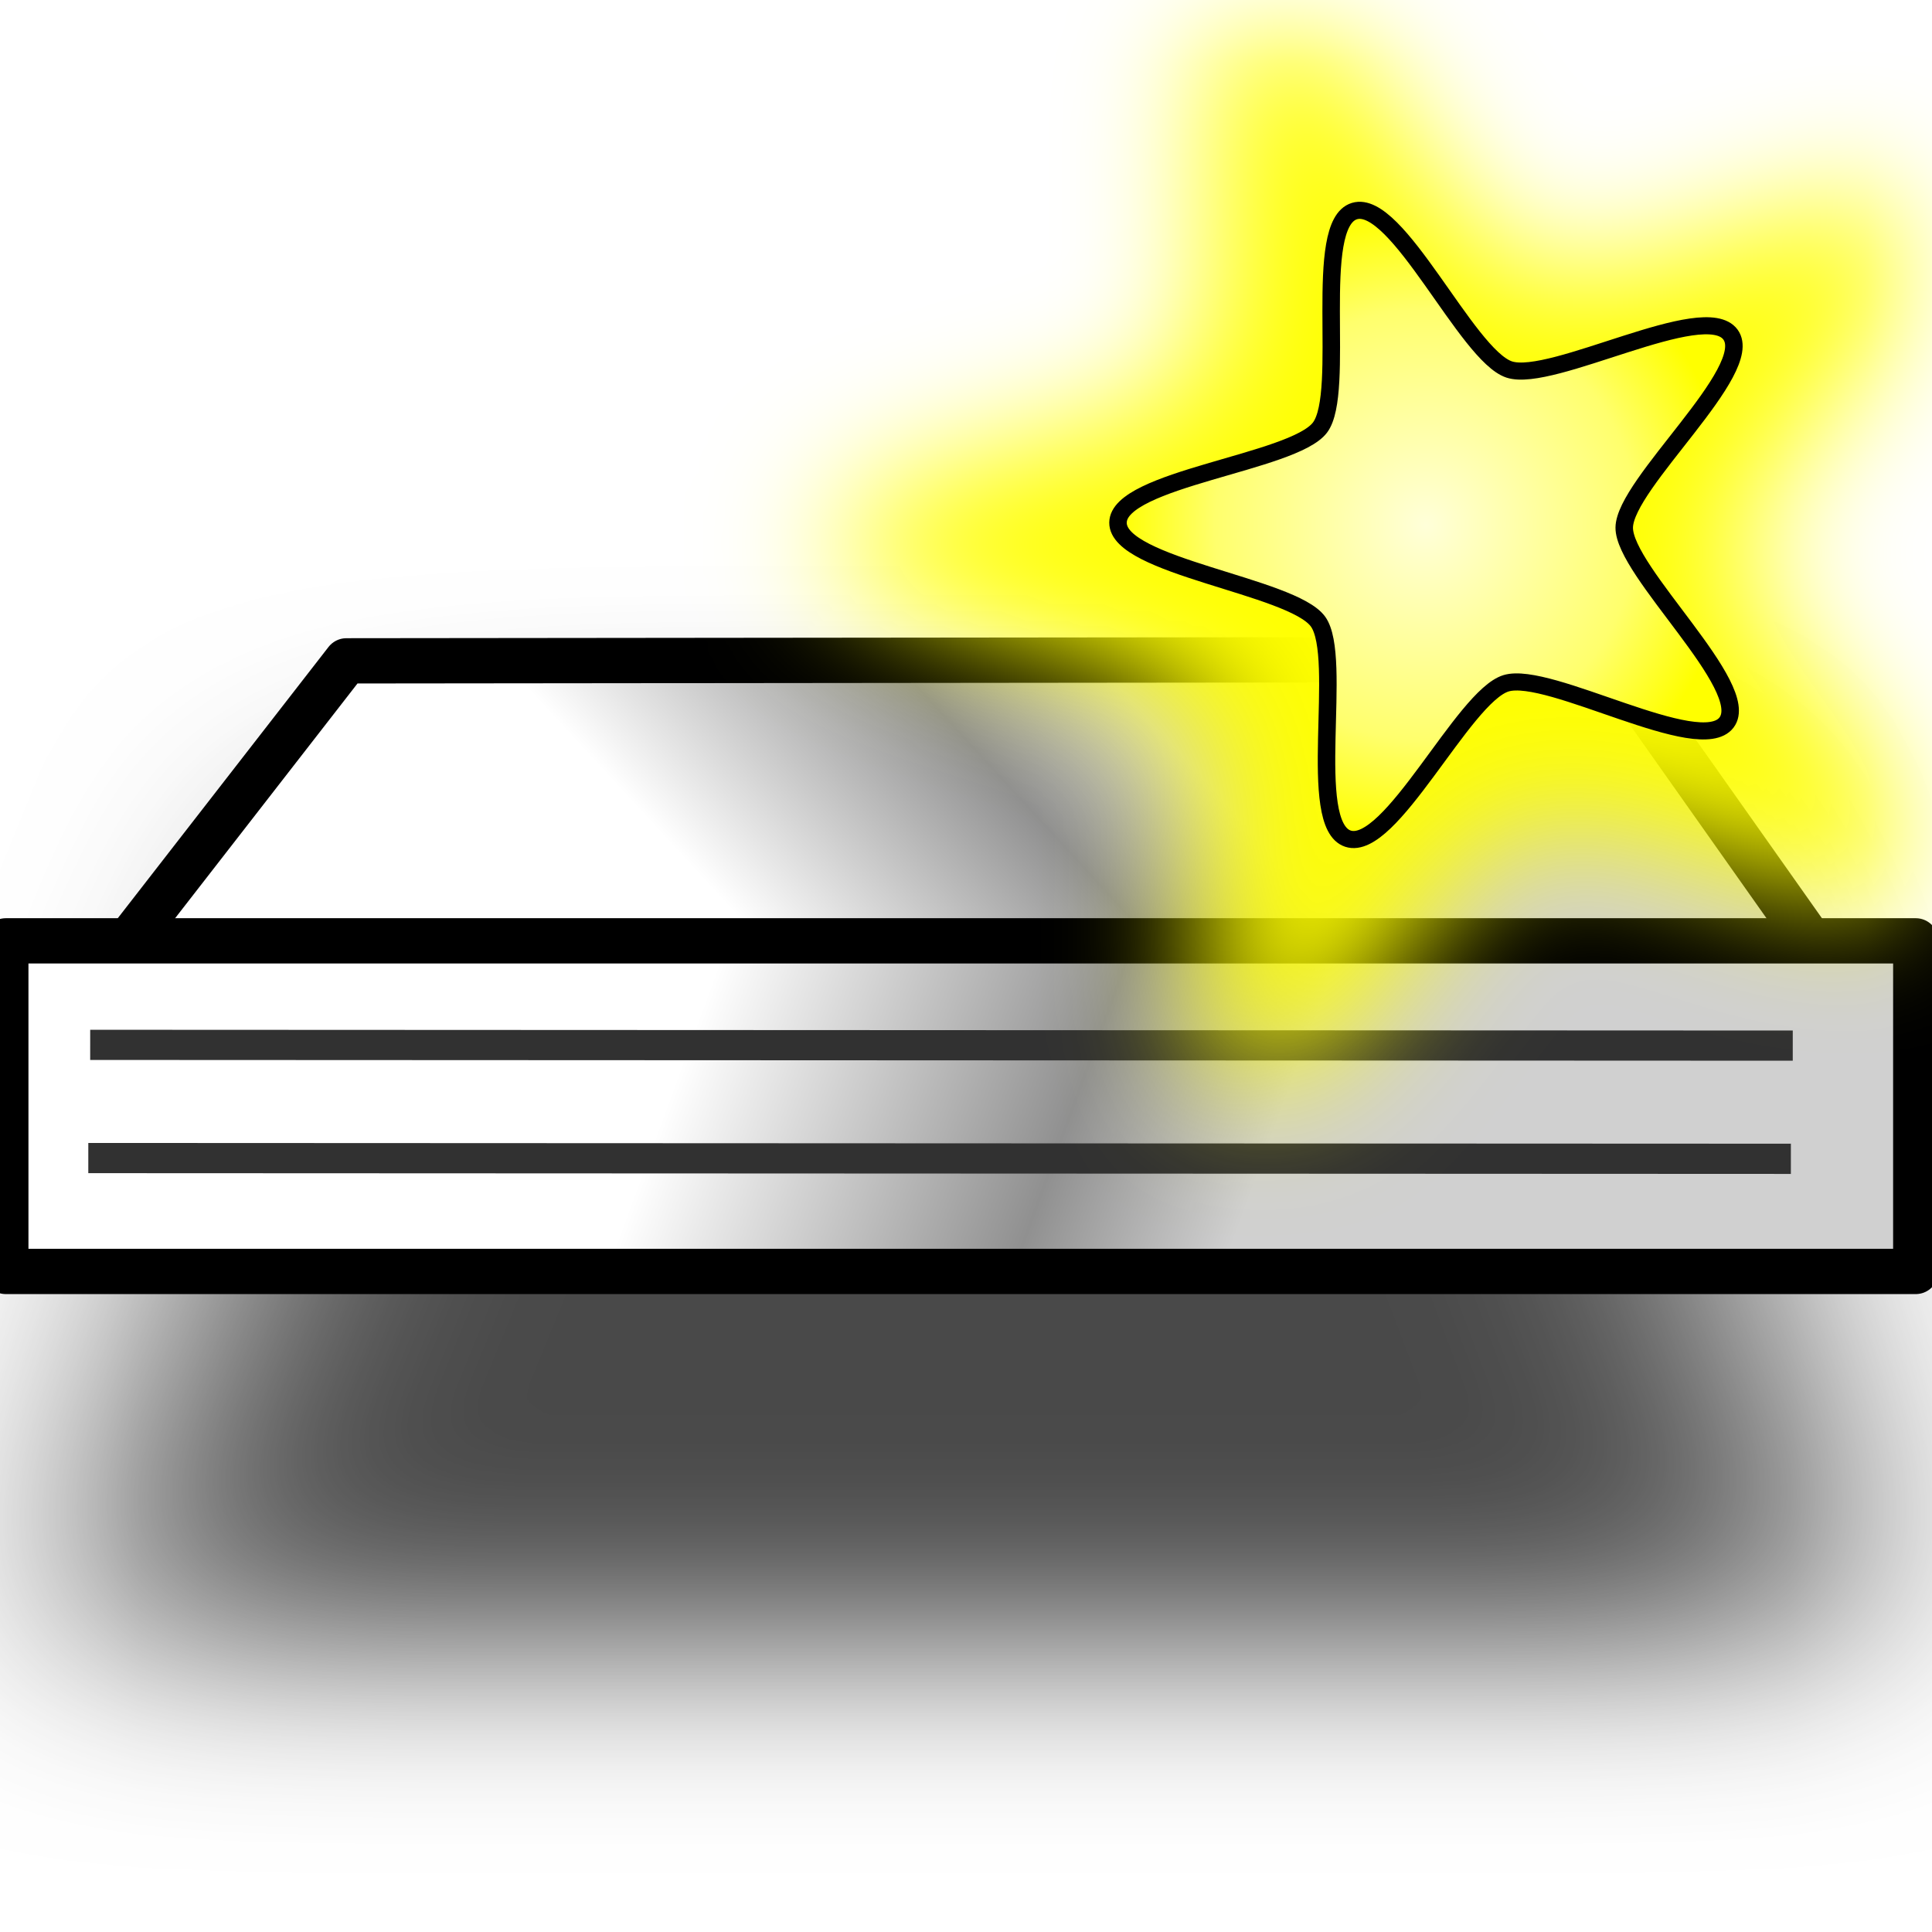
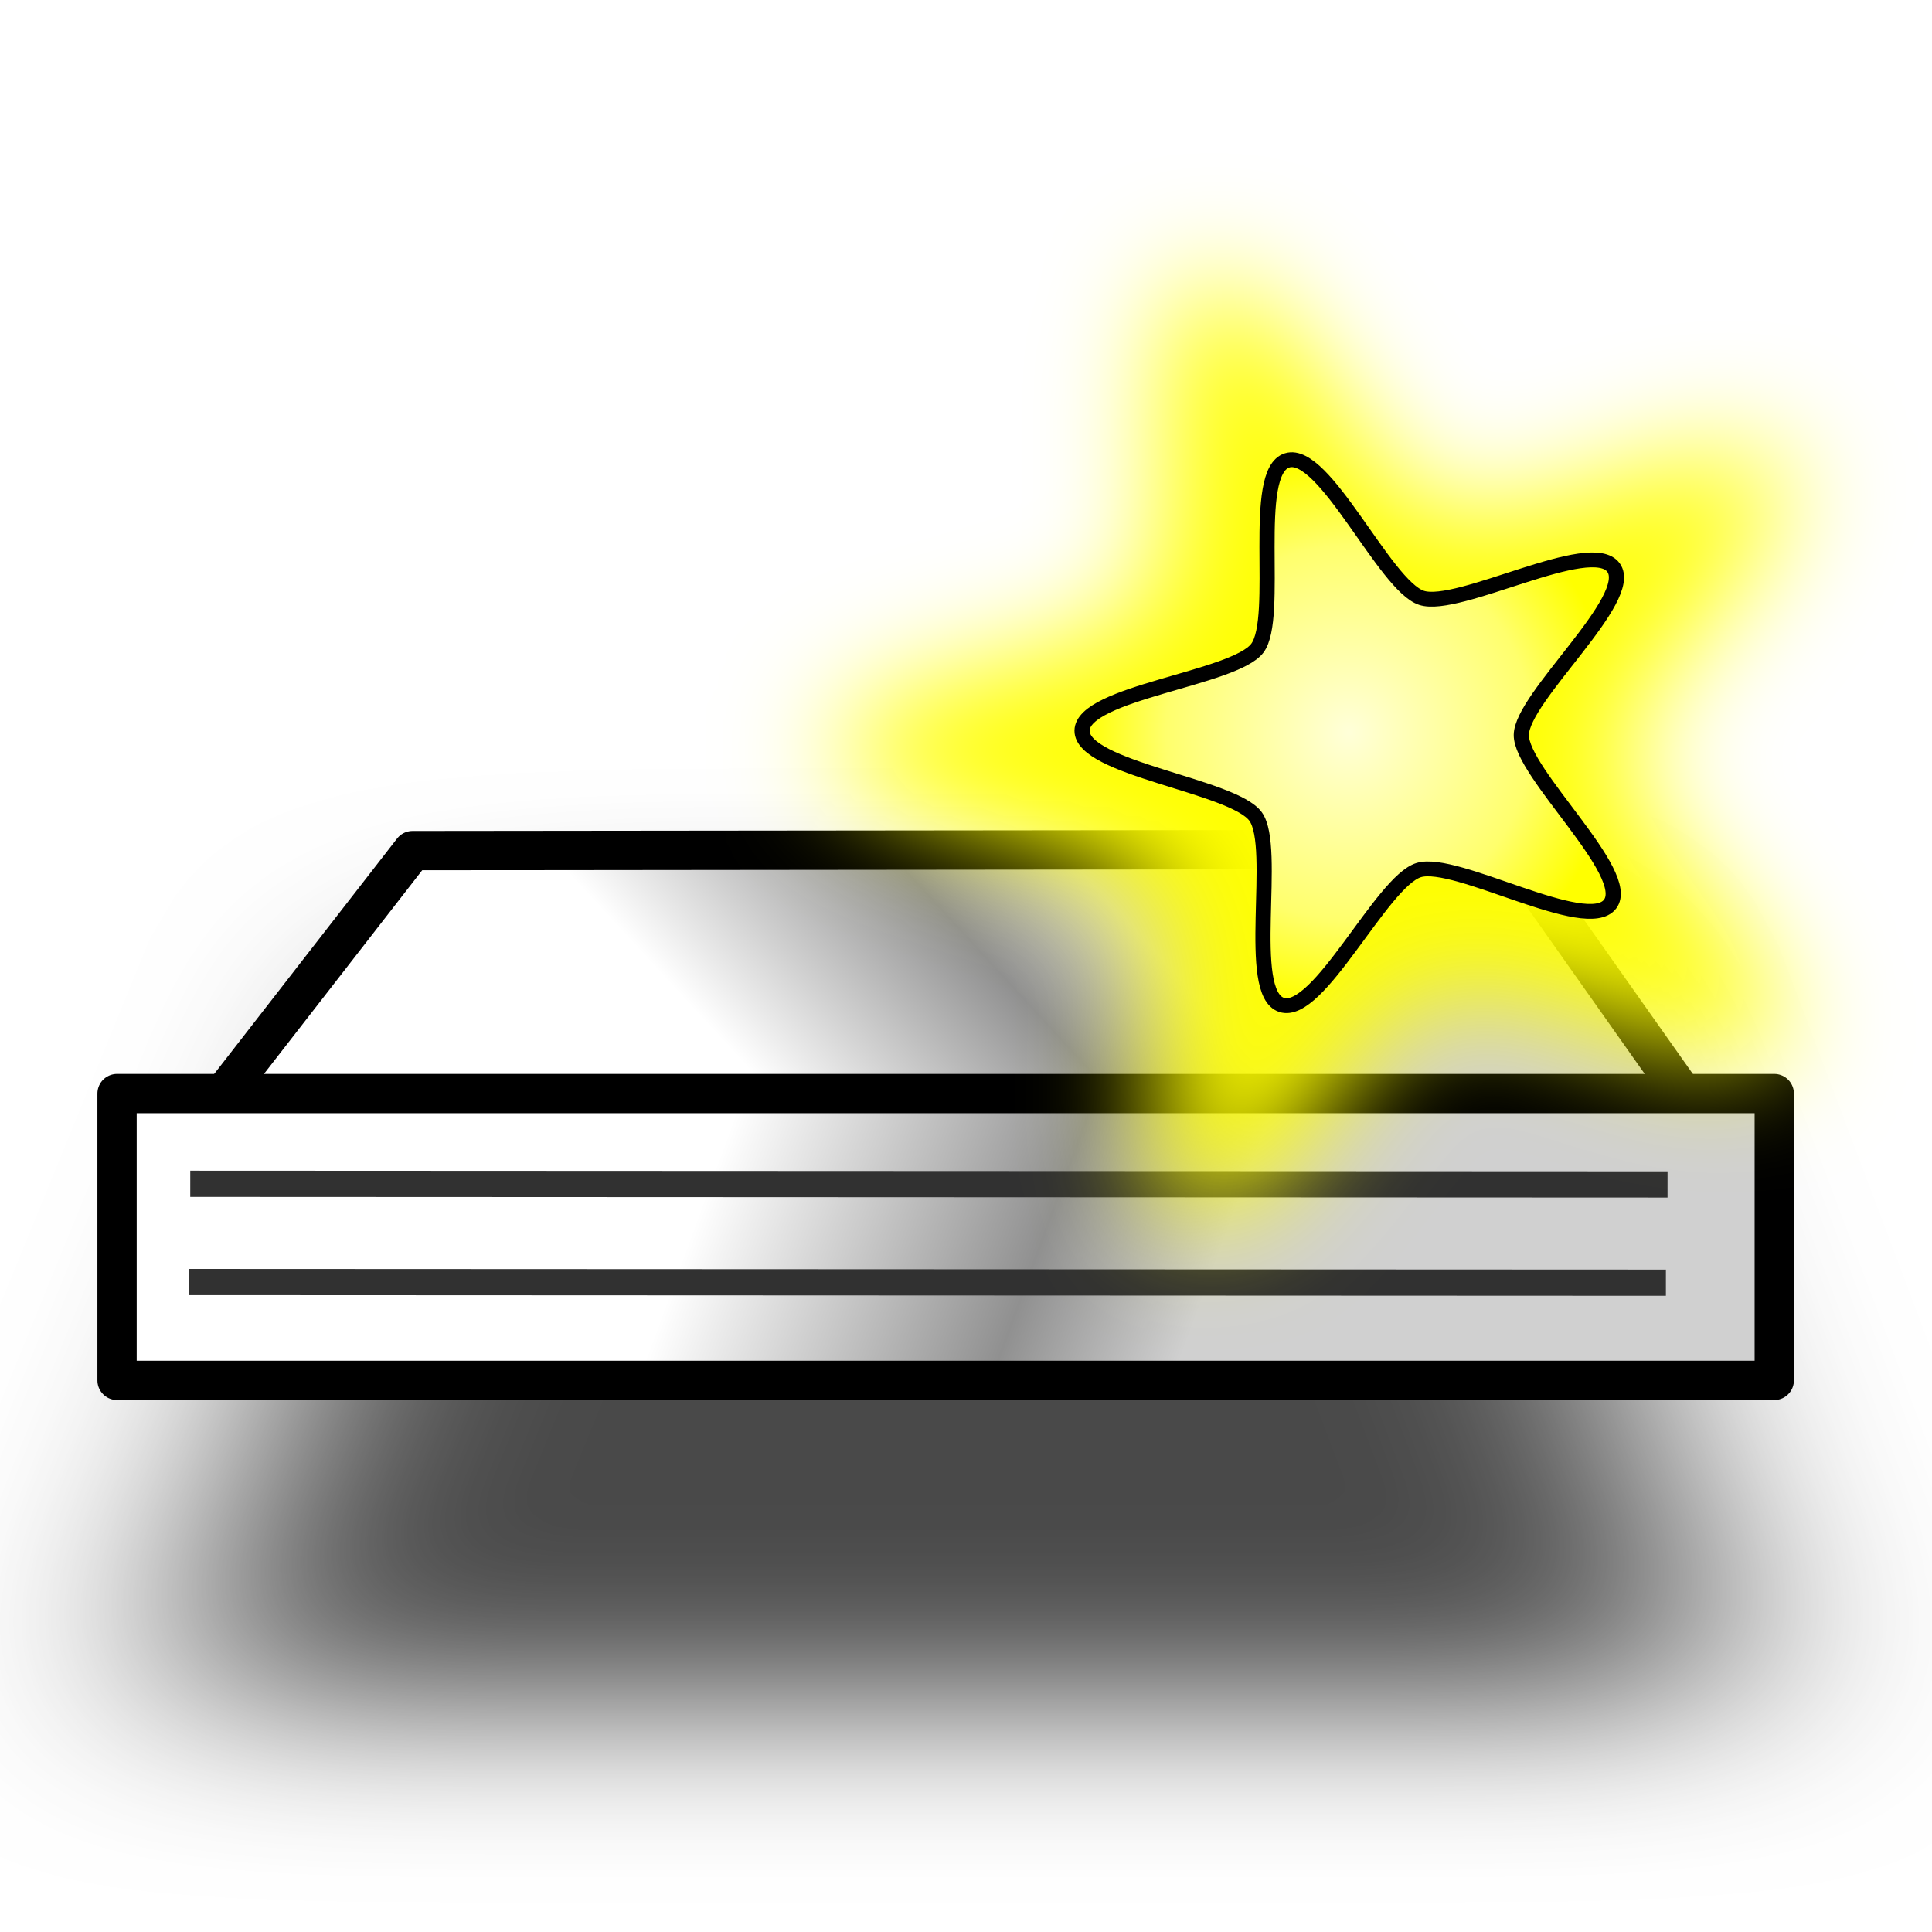
- <svg xmlns="http://www.w3.org/2000/svg" xmlns:xlink="http://www.w3.org/1999/xlink" width="128" height="128" id="svg2" version="1.0">
+ <svg xmlns="http://www.w3.org/2000/svg" xmlns:xlink="http://www.w3.org/1999/xlink" width="256" height="256" id="svg2" version="1.0">
  <defs id="defs4">
    <linearGradient id="linearGradient5541">
      <stop style="stop-color:#e0e200;stop-opacity:1;" offset="0" id="stop5543" />
      <stop id="stop5549" offset="0.673" style="stop-color:#e0e200;stop-opacity:0.498;" />
      <stop style="stop-color:#e0e200;stop-opacity:0;" offset="1" id="stop5545" />
    </linearGradient>
    <linearGradient id="linearGradient5531">
      <stop style="stop-color:#ffffd9;stop-opacity:1;" offset="0" id="stop5533" />
      <stop id="stop5751" offset="0.686" style="stop-color:#ffff6c;stop-opacity:1;" />
      <stop style="stop-color:#ffff00;stop-opacity:1;" offset="1" id="stop5535" />
    </linearGradient>
    <linearGradient id="linearGradient2416">
      <stop style="stop-color:#d0d0d0;stop-opacity:1;" offset="0" id="stop2418" />
      <stop id="stop3680" offset="0.34" style="stop-color:#909090;stop-opacity:1;" />
      <stop style="stop-color:#ffffff;stop-opacity:1;" offset="1" id="stop2420" />
    </linearGradient>
-     <linearGradient xlink:href="#linearGradient2416" id="linearGradient2422" x1="84.969" y1="59.682" x2="47.611" y2="48.357" gradientUnits="userSpaceOnUse" gradientTransform="matrix(1.002107,0,0,0.8287197,-0.1341433,23.82581)" />
-     <linearGradient xlink:href="#linearGradient2416" id="linearGradient2430" x1="73.822" y1="11.344" x2="41.782" y2="26.343" gradientUnits="userSpaceOnUse" gradientTransform="matrix(1.006071,0,0,0.5108333,0.61817,40.52738)" spreadMethod="pad" />
-     <filter id="filter3676" x="-0.196" width="1.391" y="-0.271" height="1.541">
+     <linearGradient xlink:href="#linearGradient2416" id="linearGradient2422" x1="84.969" y1="59.682" x2="47.611" y2="48.357" gradientUnits="userSpaceOnUse" gradientTransform="matrix(1.739005,0,0,1.438117,14.60905,-49.92164)" />
+     <linearGradient xlink:href="#linearGradient2416" id="linearGradient2430" x1="73.822" y1="11.344" x2="41.782" y2="26.343" gradientUnits="userSpaceOnUse" gradientTransform="matrix(1.745882,0,0,0.8864734,15.91458,-20.93861)" spreadMethod="pad" />
+     <filter id="filter3676" x="-0.196" width="1.391" y="-0.271" height="1.541" color-interpolation-filters="sRGB">
      <feGaussianBlur stdDeviation="9.883" id="feGaussianBlur3678" />
    </filter>
    <radialGradient xlink:href="#linearGradient5531" id="radialGradient5537" cx="89.804" cy="13.443" fx="89.804" fy="13.443" r="17.603" gradientTransform="matrix(1,0,0,1.04536,0,-0.6097907)" gradientUnits="userSpaceOnUse" />
    <radialGradient xlink:href="#linearGradient5541" id="radialGradient5547" cx="66.75" cy="46.5" fx="66.75" fy="46.5" r="20.75" gradientTransform="matrix(1,0,0,1.036145,0,-1.680723)" gradientUnits="userSpaceOnUse" />
-     <filter id="filter5675" x="-0.152" width="1.305" y="-0.146" height="1.292">
+     <filter id="filter5675" x="-0.152" width="1.305" y="-0.146" height="1.292" color-interpolation-filters="sRGB">
      <feGaussianBlur stdDeviation="2.236" id="feGaussianBlur5677" />
    </filter>
    <radialGradient xlink:href="#linearGradient5531" id="radialGradient6174" gradientUnits="userSpaceOnUse" gradientTransform="matrix(1,0,0,1.04536,0,-0.6097907)" cx="89.804" cy="13.443" fx="89.804" fy="13.443" r="17.603" />
  </defs>
-   <g id="layer1">
-     <path style="opacity:0.713;fill:#000000;fill-opacity:1;stroke:none;stroke-width:3;stroke-linecap:round;stroke-linejoin:round;stroke-miterlimit:4;stroke-dashoffset:0;stroke-opacity:1;filter:url(#filter3676)" d="M 26.517,21.227 L 103.591,21.227 L 124.804,108.908 L 3.536,108.908 L 26.517,21.227 z" id="rect3317" transform="matrix(1,0,0,0.641129,0,39.08396)" />
-     <path style="fill:url(#linearGradient2430);fill-opacity:1;stroke:#000000;stroke-width:3;stroke-linecap:round;stroke-linejoin:round;stroke-miterlimit:4;stroke-dasharray:none;stroke-dashoffset:0;stroke-opacity:1" d="M 22.95,43.783 L 106.766,43.695 L 121.088,63.974 L 7.03,64.274 L 22.95,43.783 z" id="rect2413" />
-     <path style="fill:url(#linearGradient2422);fill-opacity:1;stroke:#000000;stroke-width:3;stroke-linecap:round;stroke-linejoin:round;stroke-miterlimit:4;stroke-dashoffset:0;stroke-opacity:1" d="M 0.385,62.334 L 126.924,62.334 L 126.924,84.236 L 0.385,84.236 L 0.385,62.334 z" id="rect2411" />
-     <path style="fill:none;fill-rule:evenodd;stroke:#313131;stroke-width:2;stroke-linecap:butt;stroke-linejoin:miter;stroke-miterlimit:4;stroke-dasharray:none;stroke-opacity:1" d="M 5.975,69.225 L 118.775,69.275" id="path3174" />
-     <path style="fill:none;fill-rule:evenodd;stroke:#313131;stroke-width:2;stroke-linecap:butt;stroke-linejoin:miter;stroke-miterlimit:4;stroke-dasharray:none;stroke-opacity:1" d="M 5.85,76.725 L 118.65,76.775" id="path3176" />
-     <path style="opacity:1;fill:#ffff00;fill-opacity:1;stroke:none;stroke-width:1;stroke-linecap:round;stroke-linejoin:round;stroke-miterlimit:4;stroke-dasharray:none;stroke-dashoffset:0;stroke-opacity:1;filter:url(#filter5675)" id="path6170" d="M 107,25 C 105.473,27.059 96.836,21.939 94.39,22.707 C 91.944,23.475 87.782,32.612 85.353,31.795 C 82.923,30.979 85.122,21.183 83.637,19.094 C 82.151,17.005 72.175,15.87 72.201,13.307 C 72.226,10.744 82.223,9.809 83.75,7.75 C 85.277,5.691 83.274,-4.147 85.72,-4.914 C 88.165,-5.682 92.144,3.536 94.574,4.352 C 97.004,5.169 105.741,0.224 107.227,2.312 C 108.713,4.401 101.175,11.033 101.15,13.597 C 101.124,16.16 108.527,22.941 107,25 z" transform="matrix(2.05624,0,0,1.965737,-93.05405,9.783342)" />
-     <path style="opacity:1;fill:url(#radialGradient6174);fill-opacity:1;stroke:#000000;stroke-width:1;stroke-linecap:round;stroke-linejoin:round;stroke-miterlimit:4;stroke-dasharray:none;stroke-dashoffset:0;stroke-opacity:1" id="path6172" d="M 107,25 C 105.473,27.059 96.836,21.939 94.39,22.707 C 91.944,23.475 87.782,32.612 85.353,31.795 C 82.923,30.979 85.122,21.183 83.637,19.094 C 82.151,17.005 72.175,15.87 72.201,13.307 C 72.226,10.744 82.223,9.809 83.75,7.75 C 85.277,5.691 83.274,-4.147 85.72,-4.914 C 88.165,-5.682 92.144,3.536 94.574,4.352 C 97.004,5.169 105.741,0.224 107.227,2.312 C 108.713,4.401 101.175,11.033 101.15,13.597 C 101.124,16.16 108.527,22.941 107,25 z" transform="matrix(1.158579,0,0,1.132631,-9.580571,19.55162)" />
+   <g id="layer1" transform="translate(0,128)">
+     <path style="opacity:0.713;fill:#000000;fill-opacity:1;stroke:none;filter:url(#filter3676)" d="m 26.517,21.227 77.075,0 21.213,87.681 -121.269,0 22.981,-87.681 z" id="rect3317" transform="matrix(1.735348,0,0,1.112582,14.84184,-23.44345)" />
+     <path style="fill:url(#linearGradient2430);fill-opacity:1;stroke:#000000;stroke-width:5.206;stroke-linecap:round;stroke-linejoin:round;stroke-miterlimit:4;stroke-opacity:1;stroke-dasharray:none;stroke-dashoffset:0" d="m 54.668,-15.289 145.449,-0.153 24.855,35.192 -197.931,0.52 27.627,-35.558 z" id="rect2413" />
+     <path style="fill:url(#linearGradient2422);fill-opacity:1;stroke:#000000;stroke-width:5.206;stroke-linecap:round;stroke-linejoin:round;stroke-miterlimit:4;stroke-opacity:1;stroke-dashoffset:0" d="m 15.51,16.903 219.589,0 0,38.008 -219.589,0 0,-38.008 z" id="rect2411" />
+     <path style="fill:none;stroke:#313131;stroke-width:3.471;stroke-linecap:butt;stroke-linejoin:miter;stroke-miterlimit:4;stroke-opacity:1;stroke-dasharray:none" d="m 25.21,28.861 195.748,0.087" id="path3174" />
+     <path style="fill:none;stroke:#313131;stroke-width:3.471;stroke-linecap:butt;stroke-linejoin:miter;stroke-miterlimit:4;stroke-opacity:1;stroke-dasharray:none" d="m 24.993,41.877 195.748,0.087" id="path3176" />
+     <path style="fill:#ffff00;fill-opacity:1;stroke:none;filter:url(#filter5675)" id="path6170" d="m 107,25 c -1.527,2.059 -10.164,-3.061 -12.61,-2.293 -2.446,0.768 -6.608,9.904 -9.038,9.088 -2.43,-0.816 -0.23,-10.612 -1.716,-12.701 C 82.151,17.005 72.175,15.87 72.201,13.307 72.226,10.744 82.223,9.809 83.75,7.75 85.277,5.691 83.274,-4.147 85.72,-4.914 c 2.446,-0.768 6.424,8.45 8.854,9.267 2.43,0.816 11.167,-4.129 12.653,-2.04 1.486,2.089 -6.052,8.721 -6.077,11.284 C 101.124,16.16 108.527,22.941 107,25 z" transform="matrix(3.568292,0,0,3.411237,-146.6393,-74.29021)" />
+     <path style="fill:url(#radialGradient6174);fill-opacity:1;stroke:#000000;stroke-width:1;stroke-linecap:round;stroke-linejoin:round;stroke-miterlimit:4;stroke-opacity:1;stroke-dasharray:none;stroke-dashoffset:0" id="path6172" d="m 107,25 c -1.527,2.059 -10.164,-3.061 -12.61,-2.293 -2.446,0.768 -6.608,9.904 -9.038,9.088 -2.43,-0.816 -0.23,-10.612 -1.716,-12.701 C 82.151,17.005 72.175,15.87 72.201,13.307 72.226,10.744 82.223,9.809 83.75,7.75 85.277,5.691 83.274,-4.147 85.72,-4.914 c 2.446,-0.768 6.424,8.45 8.854,9.267 2.43,0.816 11.167,-4.129 12.653,-2.04 1.486,2.089 -6.052,8.721 -6.077,11.284 C 101.124,16.16 108.527,22.941 107,25 z" transform="matrix(2.010537,0,0,1.965509,-1.783787,-57.33885)" />
  </g>
</svg>
